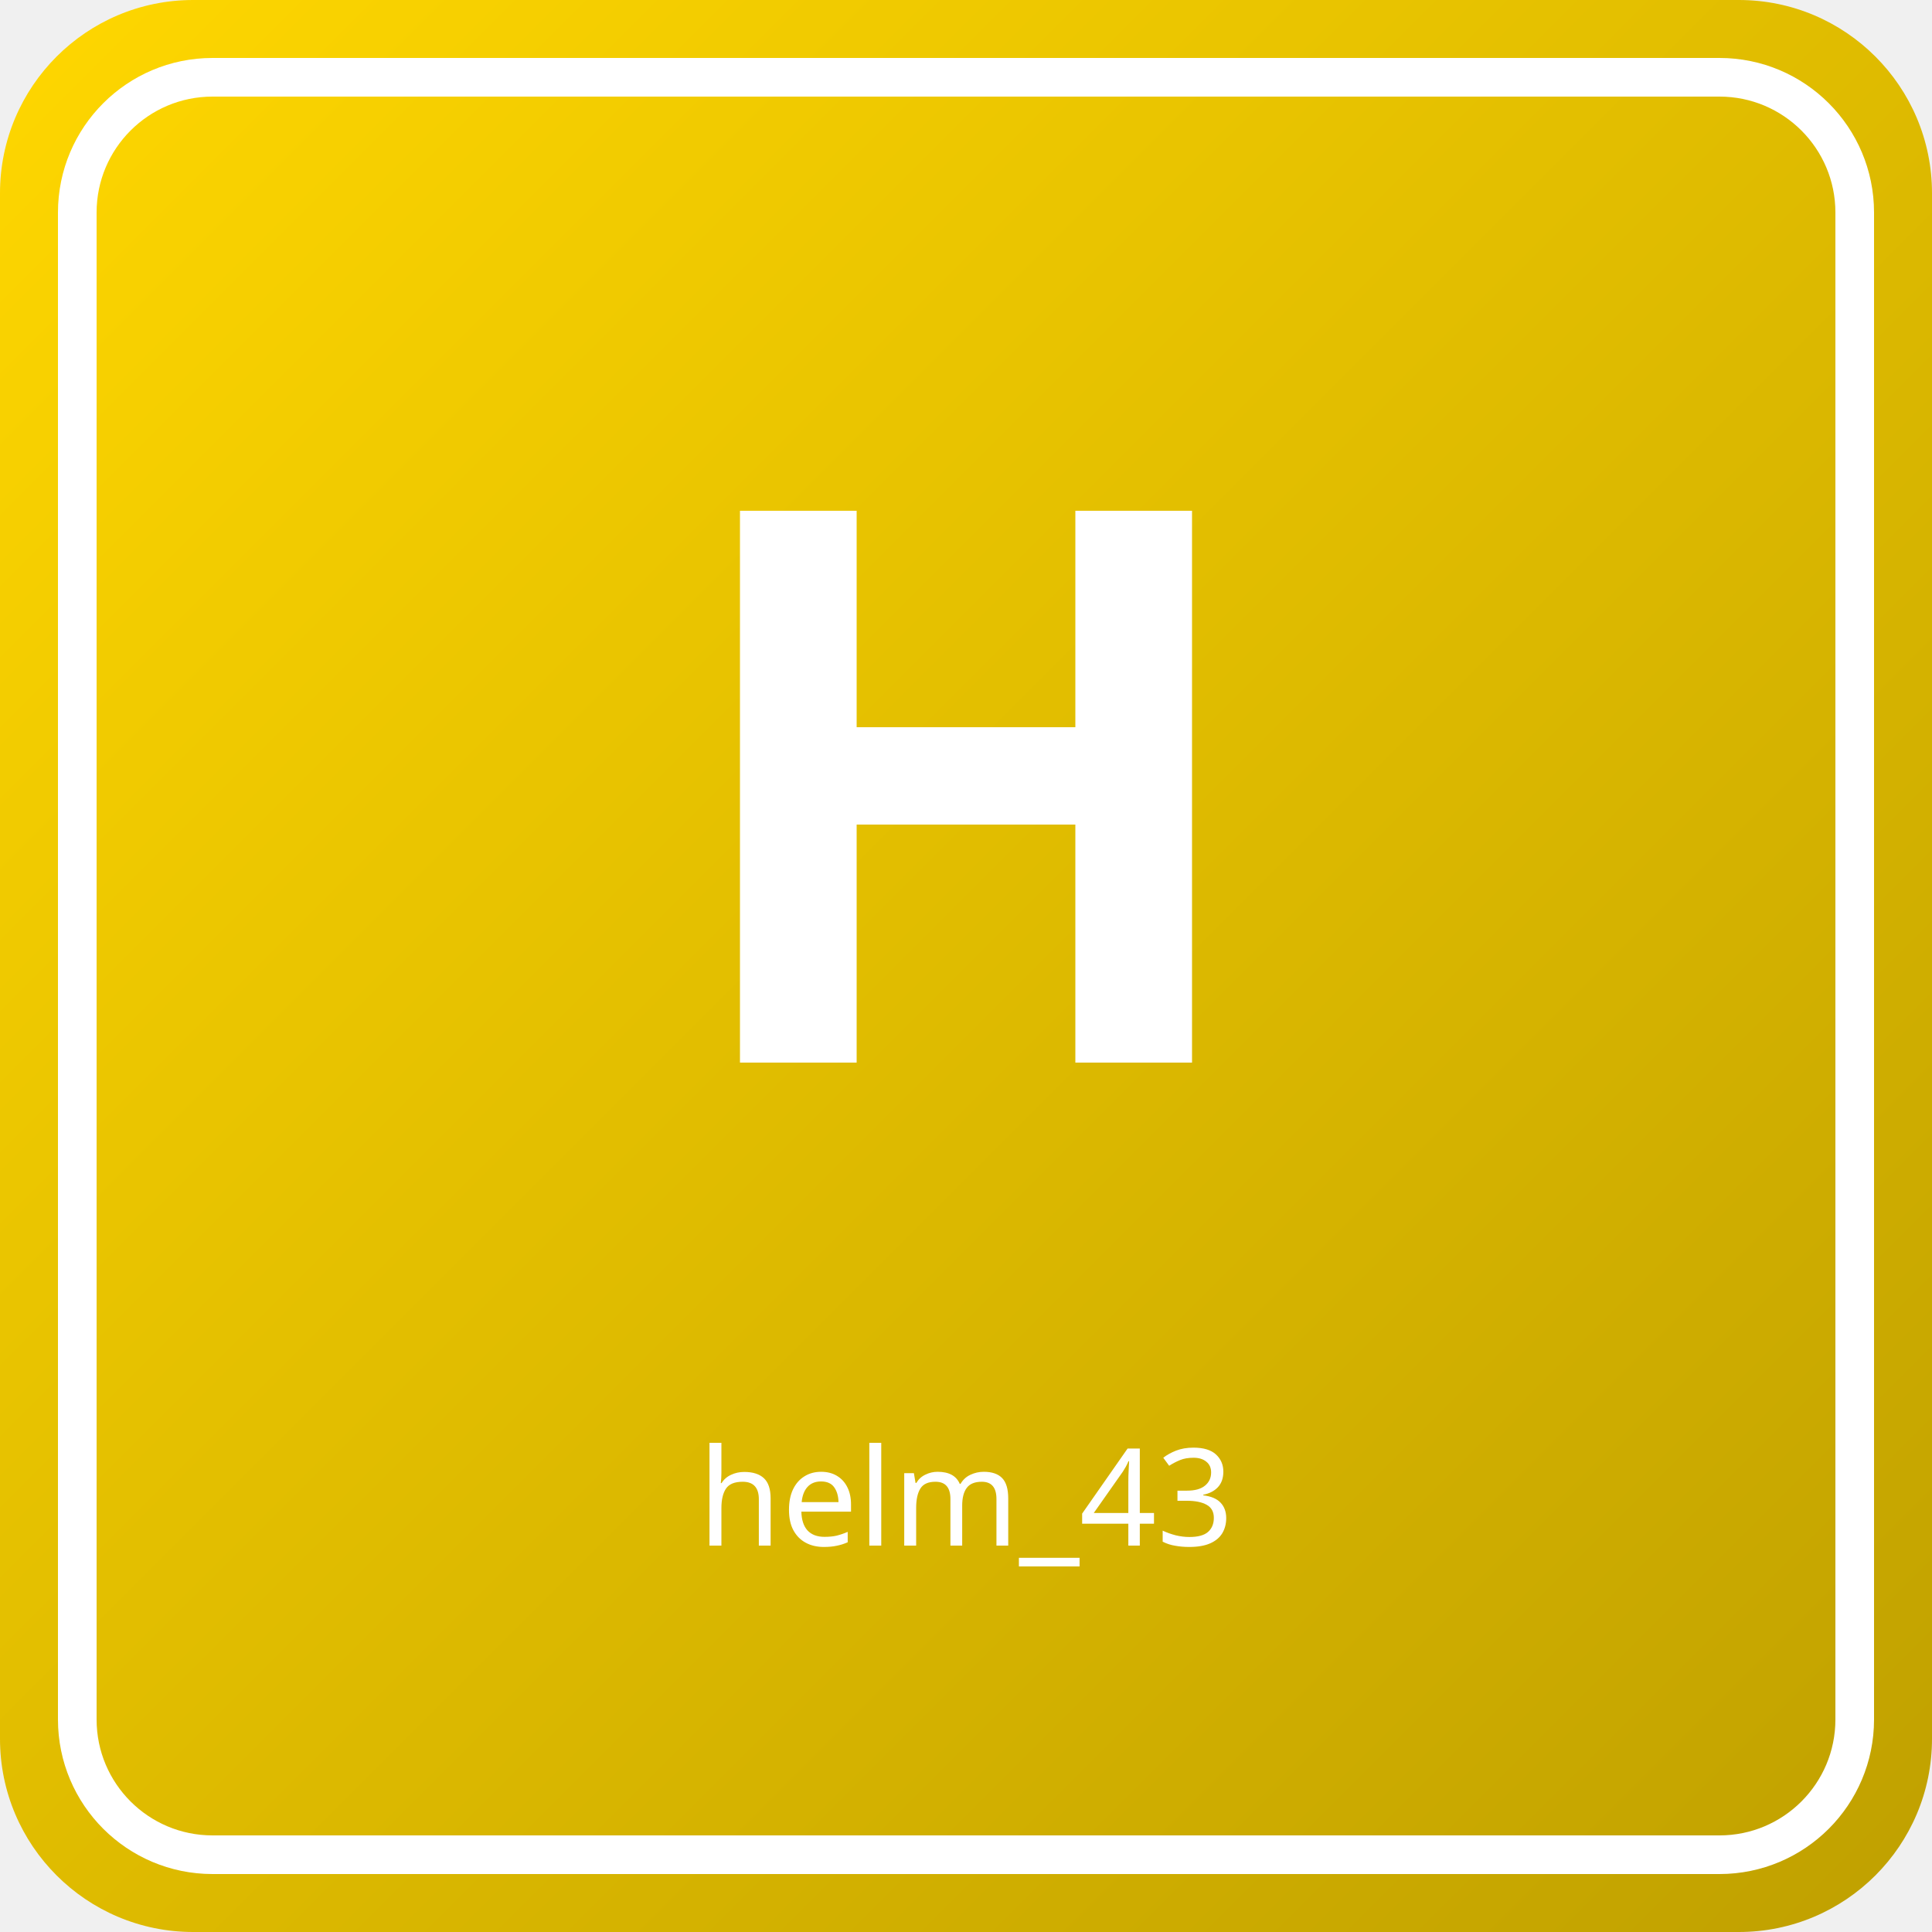
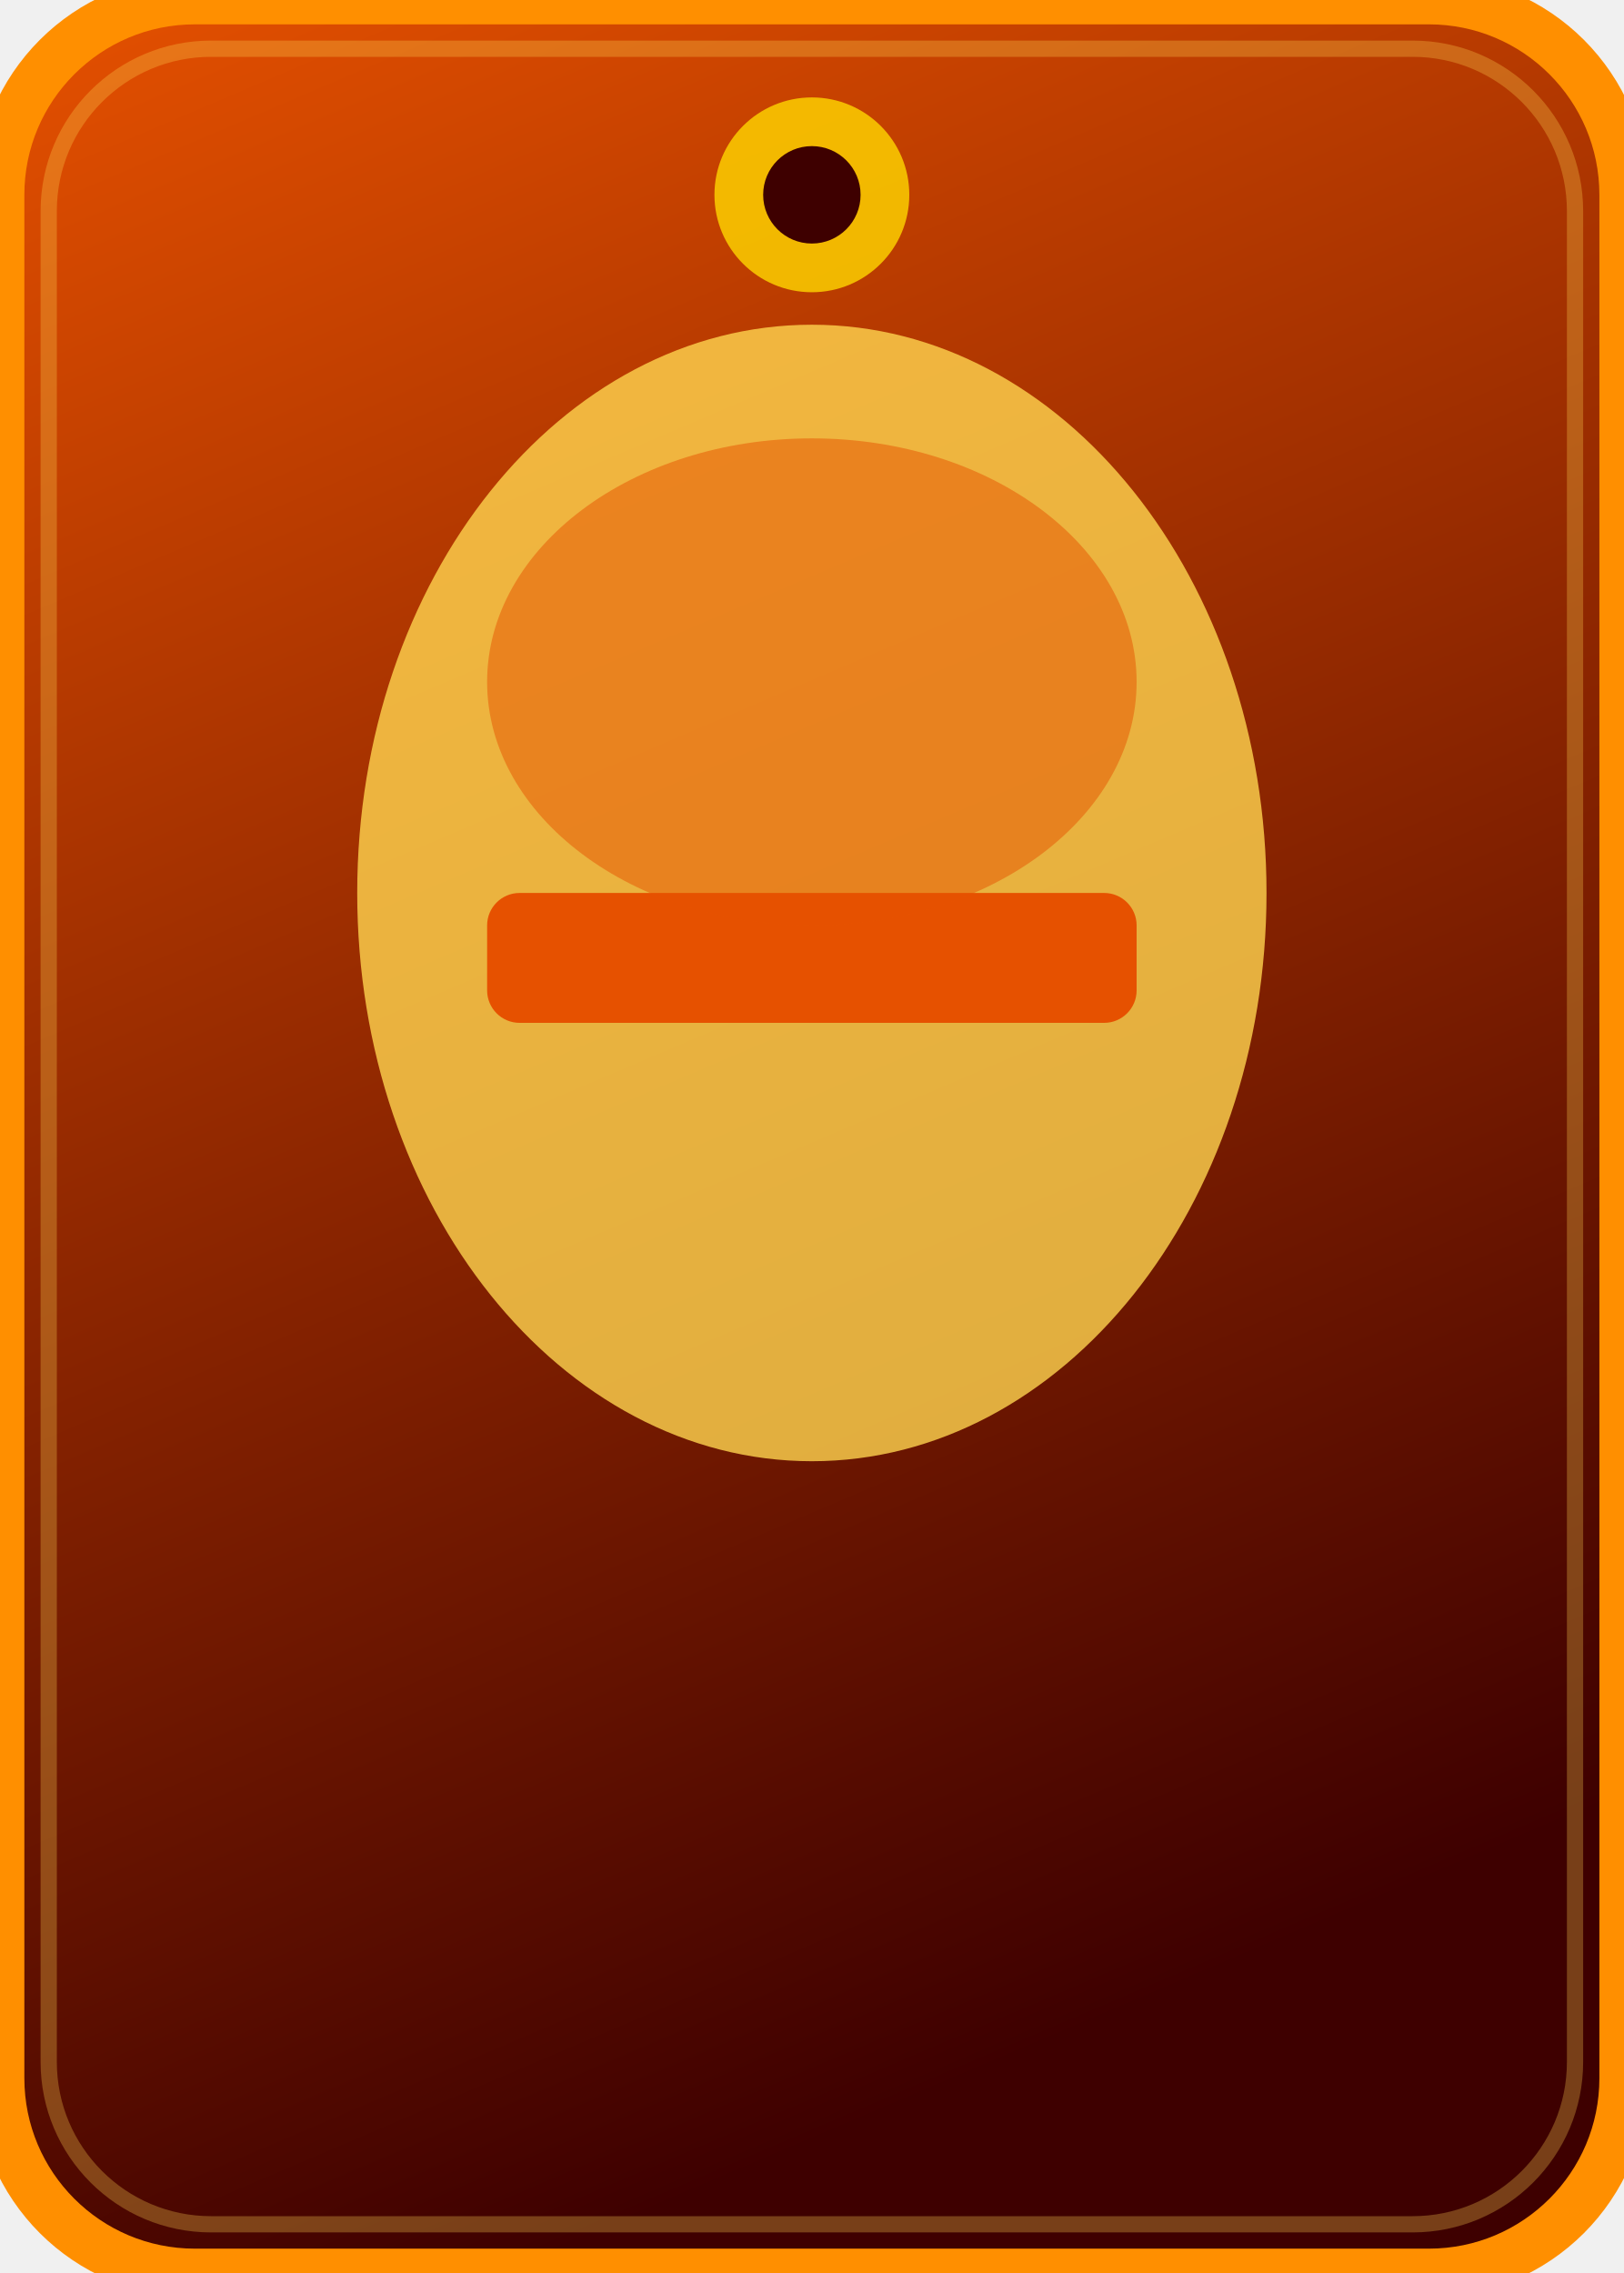
- <svg xmlns="http://www.w3.org/2000/svg" viewBox="0 0 200 200" width="200" height="200">
+ <svg xmlns="http://www.w3.org/2000/svg" viewBox="0 0 100 140">
  <defs>
-     <linearGradient id="g" x1="0" y1="0" x2="1" y2="1">
-       <stop offset="0%" stop-color="#ffd700" />
-       <stop offset="100%" stop-color="#bfa000" />
+     <linearGradient id="bg" x1="0" y1="0" x2="0.3" y2="1">
+       <stop offset="0%" stop-color="#e65100" />
+       <stop offset="100%" stop-color="#3e0000" />
    </linearGradient>
  </defs>
-   <rect width="200" height="200" fill="url(#g)" rx="20" />
-   <rect x="8" y="8" width="184" height="184" fill="none" stroke="#fff" stroke-width="4" rx="14" />
-   <text x="100" y="110" font-size="80" text-anchor="middle" fill="#fff" font-family="sans-serif" font-weight="bold">H</text>
-   <text x="100" y="160" font-size="14" text-anchor="middle" fill="#fff" font-family="sans-serif">helm_43</text>
+   <rect width="100" height="140" rx="12" fill="url(#bg)" stroke="#ff8f00" stroke-width="3" />
+   <rect x="3" y="3" width="94" height="134" rx="10" fill="none" stroke="#ffd54f" stroke-width="1" opacity="0.3" />
+   <ellipse cx="50" cy="55" rx="28" ry="35" fill="#ffd54f" opacity="0.8" />
+   <rect x="30" y="55" width="40" height="8" rx="2" fill="#e65100" />
+   <ellipse cx="50" cy="42" rx="20" ry="15" fill="#e65100" opacity="0.5" />
+   <circle cx="50" cy="12" r="6" fill="#ffd700" opacity="0.8" />
+   <circle cx="50" cy="12" r="3" fill="#3e0000" />
</svg>
